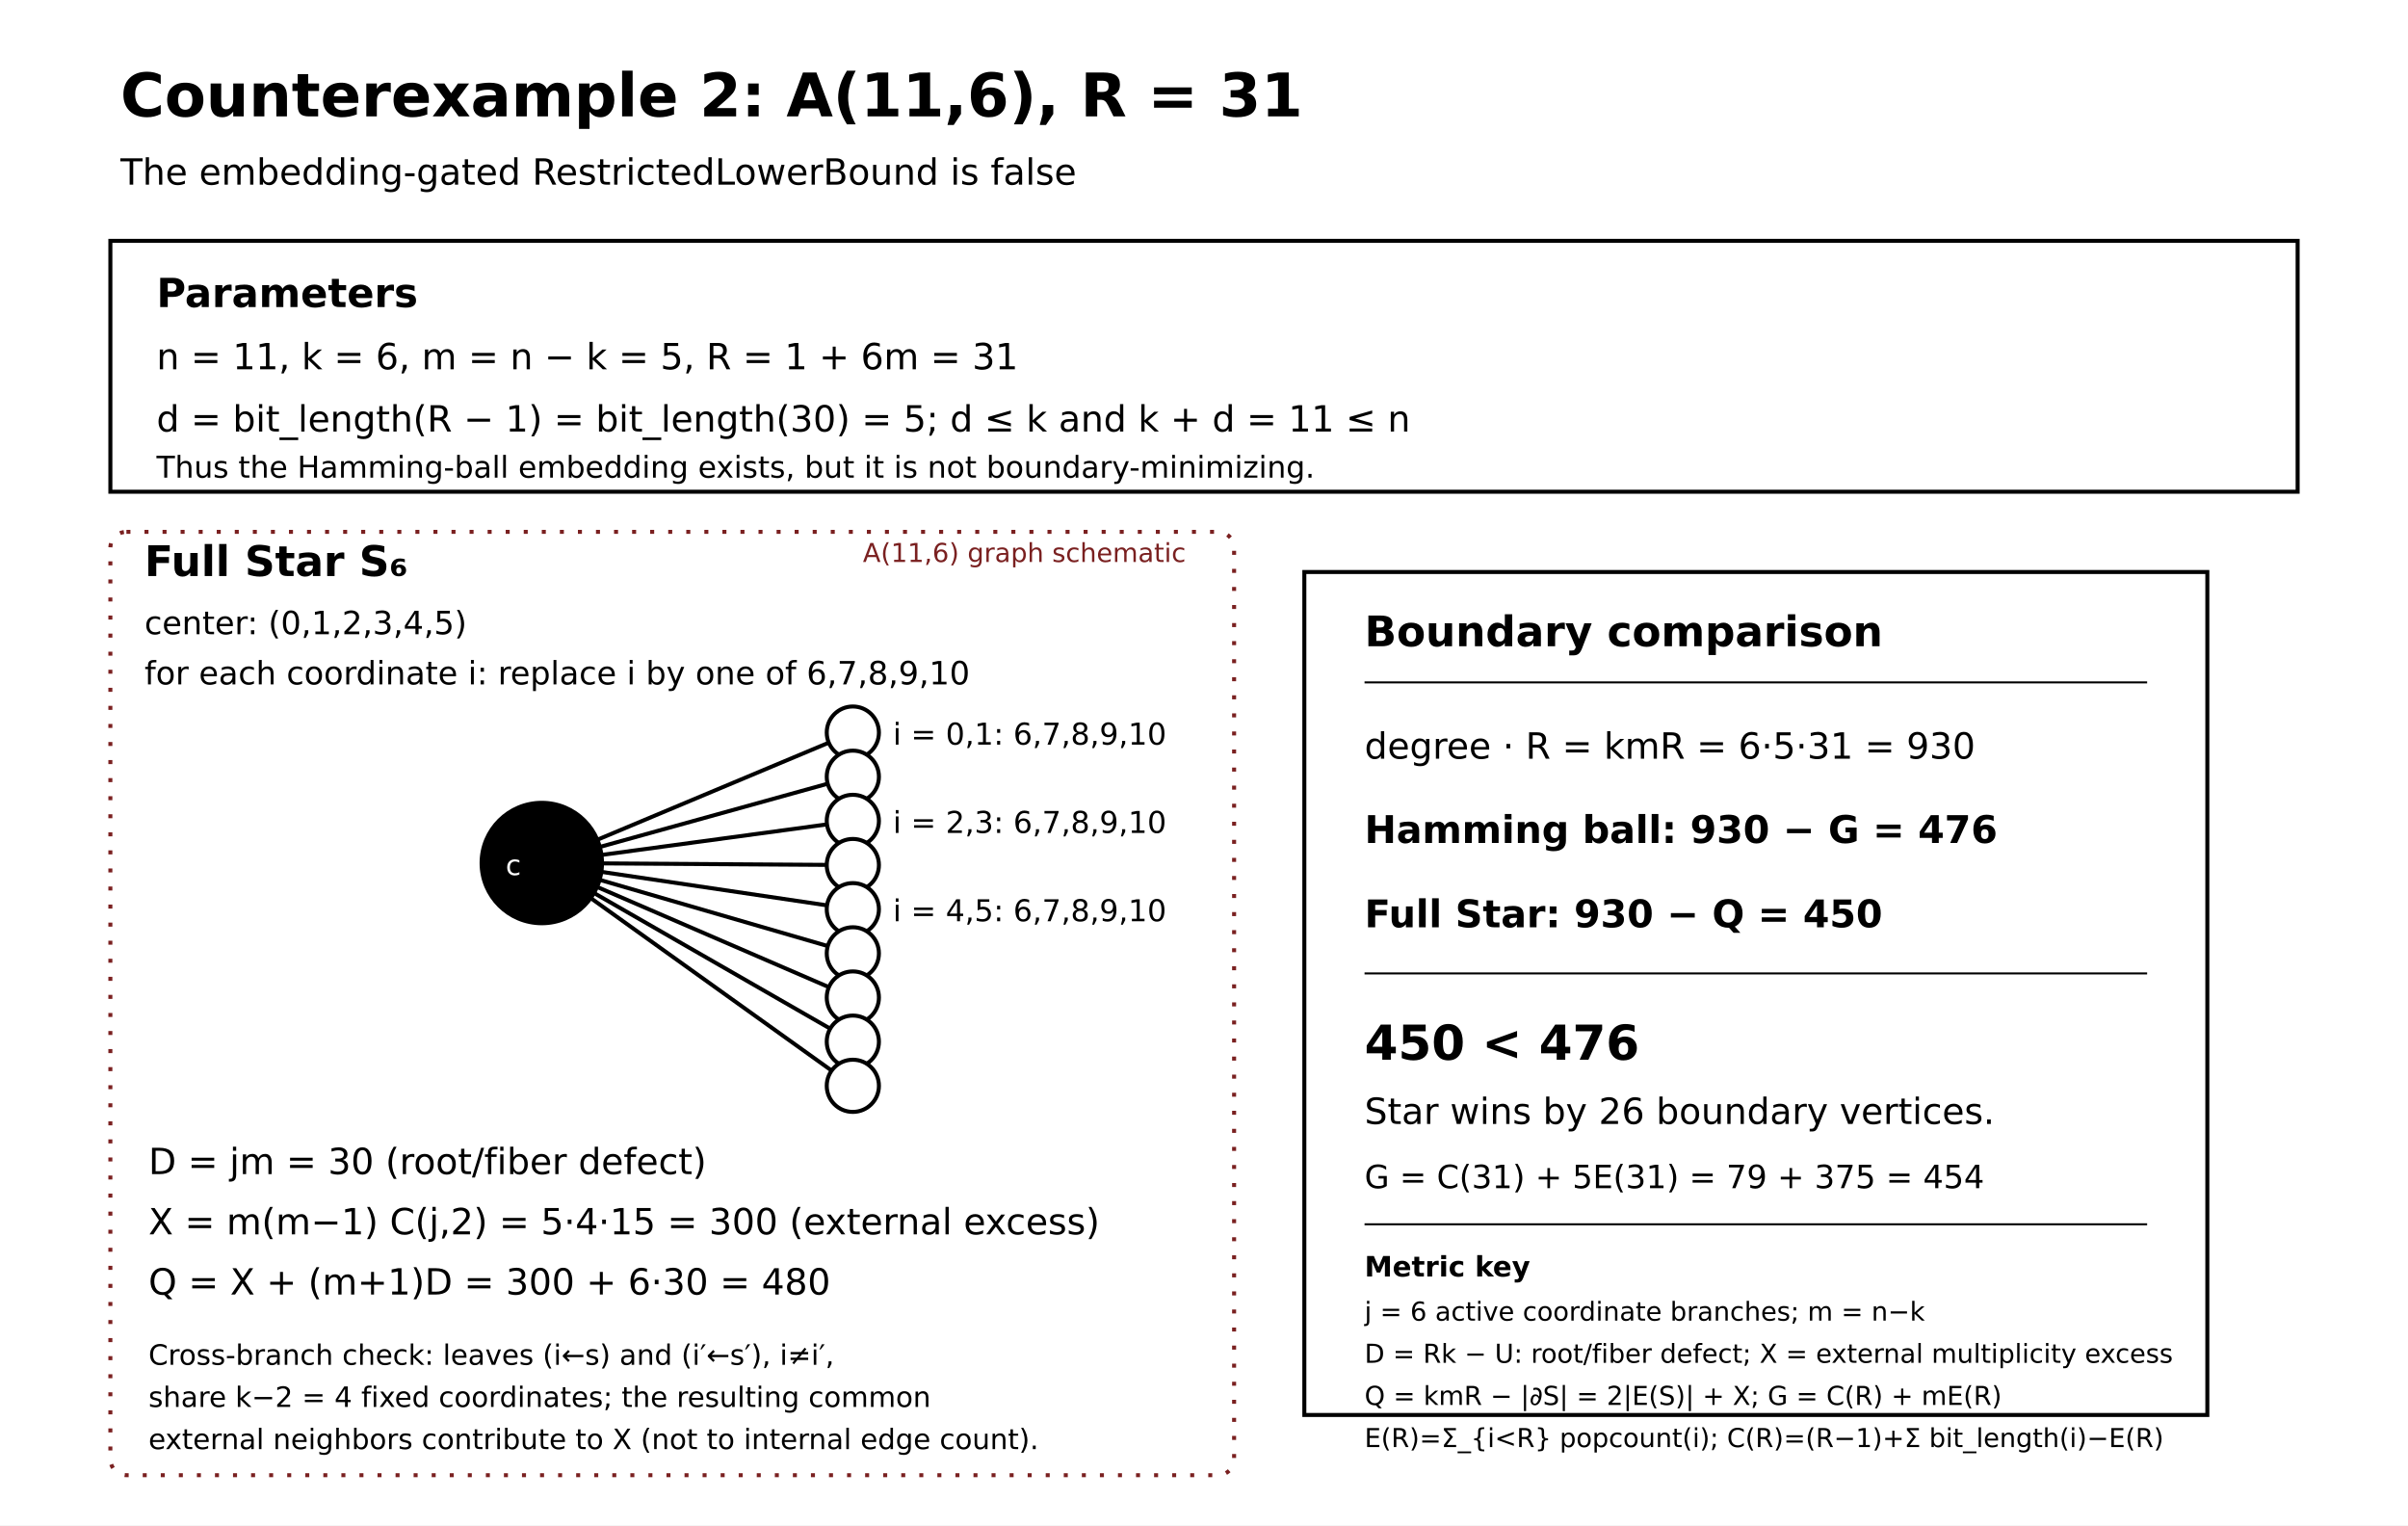
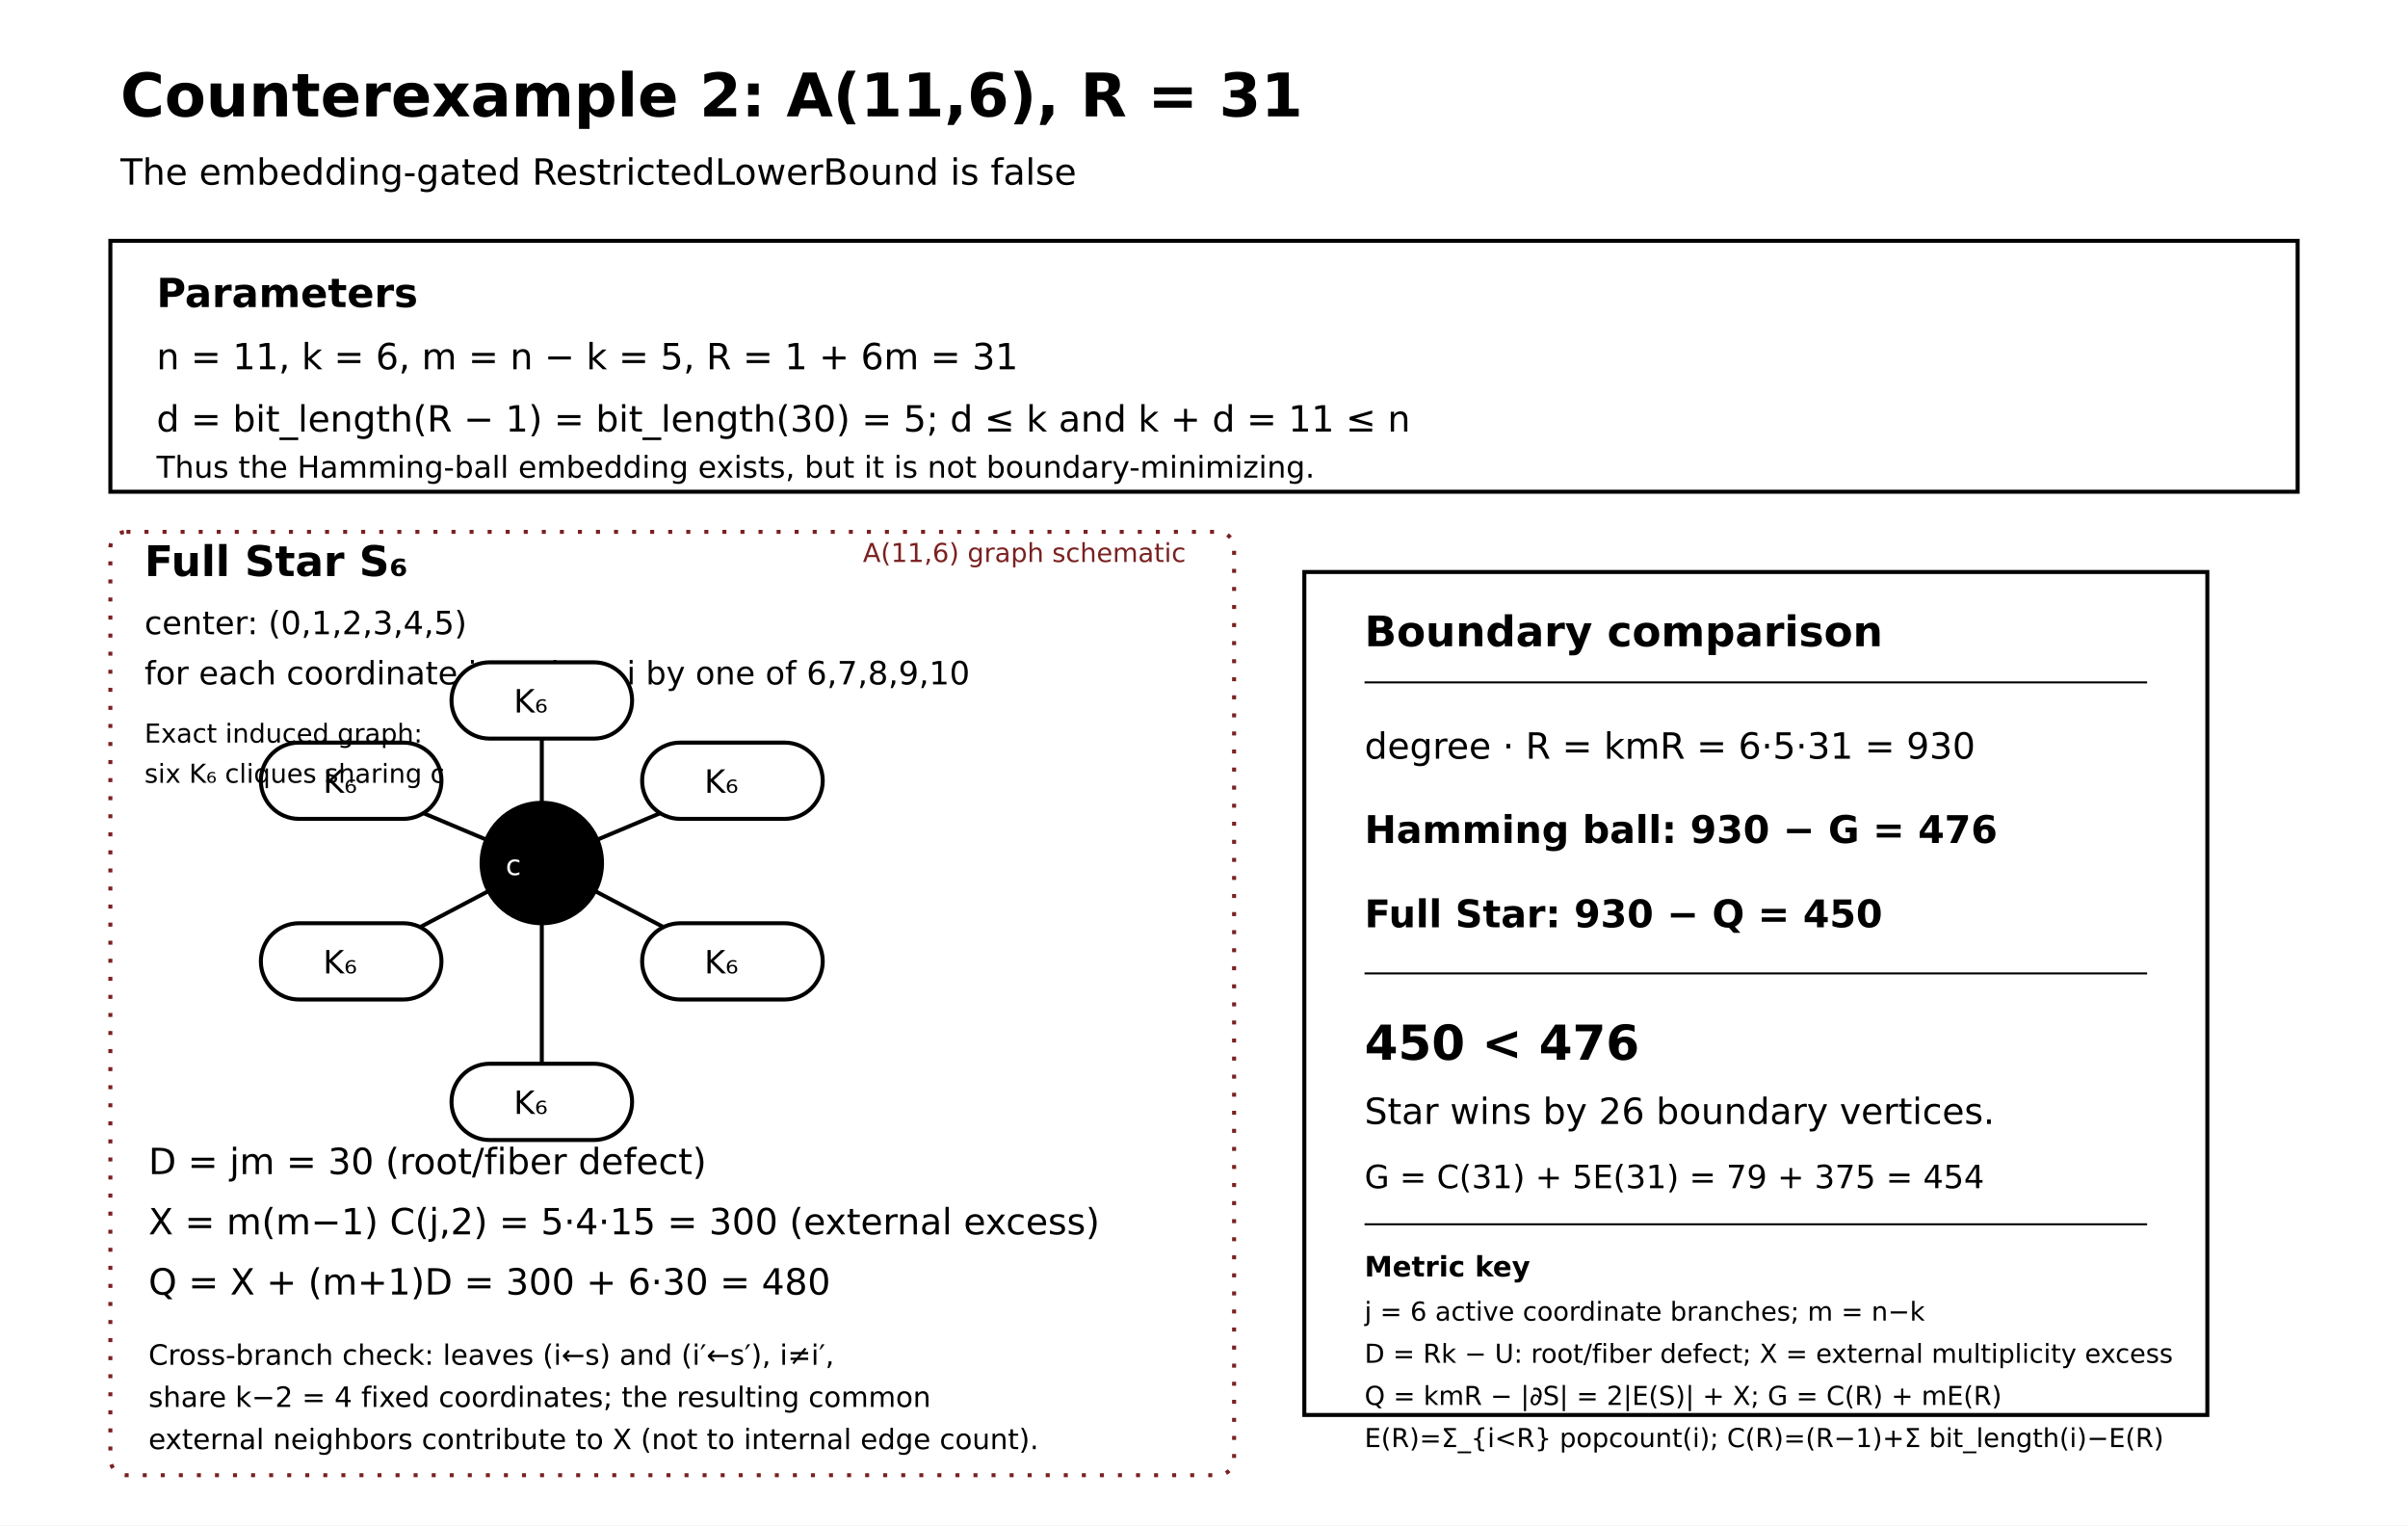
<svg xmlns="http://www.w3.org/2000/svg" width="1200" height="760" viewBox="0 0 1200 760">
  <rect width="1200" height="760" fill="white" />
  <g fill="black" font-family="DejaVu Sans, Arial, sans-serif">
    <text x="60" y="58" font-size="30" font-weight="bold">Counterexample 2: A(11,6), R = 31</text>
    <text x="60" y="92" font-size="18">The embedding-gated RestrictedLowerBound is false</text>
    <rect x="55" y="120" width="1090" height="125" fill="none" stroke="black" stroke-width="2" />
    <text x="78" y="153" font-size="20" font-weight="bold">Parameters</text>
    <text x="78" y="184" font-size="18">n = 11,  k = 6,  m = n − k = 5,  R = 1 + 6m = 31</text>
    <text x="78" y="215" font-size="18">d = bit_length(R − 1) = bit_length(30) = 5;  d ≤ k and k + d = 11 ≤ n</text>
    <text x="78" y="238" font-size="15">Thus the Hamming-ball embedding exists, but it is not boundary-minimizing.</text>
    <text x="72" y="287" font-size="21" font-weight="bold">Full Star S₆</text>
    <rect x="55" y="265" width="560" height="470" rx="8" fill="none" stroke="#7a2020" stroke-width="2" stroke-dasharray="2 7" />
    <text x="430" y="280" font-size="13" fill="#7a2020">A(11,6) graph schematic</text>
    <text x="72" y="316" font-size="16">center: (0,1,2,3,4,5)</text>
    <text x="72" y="341" font-size="16">for each coordinate i: replace i by one of 6,7,8,9,10</text>
    <g stroke="black" stroke-width="2" fill="white">
-       <line x1="270" y1="430" x2="425" y2="365" />
-       <line x1="270" y1="430" x2="425" y2="387" />
-       <line x1="270" y1="430" x2="425" y2="409" />
-       <line x1="270" y1="430" x2="425" y2="431" />
-       <line x1="270" y1="430" x2="425" y2="453" />
-       <line x1="270" y1="430" x2="425" y2="475" />
-       <line x1="270" y1="430" x2="425" y2="497" />
-       <line x1="270" y1="430" x2="425" y2="519" />
-       <line x1="270" y1="430" x2="425" y2="541" />
+       <line x1="270" y1="430" x2="270" y2="350" />
+       <line x1="270" y1="430" x2="365" y2="390" />
+       <line x1="270" y1="430" x2="365" y2="480" />
+       <line x1="270" y1="430" x2="270" y2="550" />
+       <line x1="270" y1="430" x2="175" y2="480" />
+       <line x1="270" y1="430" x2="175" y2="390" />
+       <rect x="225" y="330" width="90" height="38" rx="19" />
+       <rect x="320" y="370" width="90" height="38" rx="19" />
+       <rect x="320" y="460" width="90" height="38" rx="19" />
+       <rect x="225" y="530" width="90" height="38" rx="19" />
+       <rect x="130" y="460" width="90" height="38" rx="19" />
+       <rect x="130" y="370" width="90" height="38" rx="19" />
      <circle cx="270" cy="430" r="30" fill="black" />
-       <circle cx="425" cy="365" r="13" />
-       <circle cx="425" cy="387" r="13" />
-       <circle cx="425" cy="409" r="13" />
-       <circle cx="425" cy="431" r="13" />
-       <circle cx="425" cy="453" r="13" />
-       <circle cx="425" cy="475" r="13" />
-       <circle cx="425" cy="497" r="13" />
-       <circle cx="425" cy="519" r="13" />
-       <circle cx="425" cy="541" r="13" />
    </g>
    <text x="252" y="436" font-size="14" fill="white">c</text>
-     <text x="445" y="371" font-size="15">i = 0,1: 6,7,8,9,10</text>
-     <text x="445" y="415" font-size="15">i = 2,3: 6,7,8,9,10</text>
-     <text x="445" y="459" font-size="15">i = 4,5: 6,7,8,9,10</text>
+     <text x="256" y="355" font-size="16">K₆</text>
+     <text x="351" y="395" font-size="16">K₆</text>
+     <text x="351" y="485" font-size="16">K₆</text>
+     <text x="256" y="555" font-size="16">K₆</text>
+     <text x="161" y="485" font-size="16">K₆</text>
+     <text x="161" y="395" font-size="16">K₆</text>
+     <text x="72" y="370" font-size="13">Exact induced graph:</text>
+     <text x="72" y="390" font-size="13">six K₆ cliques sharing c</text>
    <text x="74" y="585" font-size="18">D = jm = 30  (root/fiber defect)</text>
    <text x="74" y="615" font-size="18">X = m(m−1) C(j,2) = 5·4·15 = 300  (external excess)</text>
    <text x="74" y="645" font-size="18">Q = X + (m+1)D = 300 + 6·30 = 480</text>
    <text x="74" y="680" font-size="14">Cross-branch check: leaves (i←s) and (i′←s′), i≠i′,</text>
    <text x="74" y="701" font-size="14">share k−2 = 4 fixed coordinates; the resulting common</text>
    <text x="74" y="722" font-size="14">external neighbors contribute to X (not to internal edge count).</text>
    <rect x="650" y="285" width="450" height="420" fill="none" stroke="black" stroke-width="2" />
    <text x="680" y="322" font-size="21" font-weight="bold">Boundary comparison</text>
    <line x1="680" y1="340" x2="1070" y2="340" stroke="black" />
    <text x="680" y="378" font-size="18">degree · R = kmR = 6·5·31 = 930</text>
    <text x="680" y="420" font-size="19" font-weight="bold">Hamming ball: 930 − G = 476</text>
    <text x="680" y="462" font-size="19" font-weight="bold">Full Star:     930 − Q = 450</text>
    <line x1="680" y1="485" x2="1070" y2="485" stroke="black" />
    <text x="680" y="528" font-size="24" font-weight="bold">450 &lt; 476</text>
    <text x="680" y="560" font-size="18">Star wins by 26 boundary vertices.</text>
    <text x="680" y="592" font-size="16">G = C(31) + 5E(31) = 79 + 375 = 454</text>
    <line x1="680" y1="610" x2="1070" y2="610" stroke="black" />
    <text x="680" y="636" font-size="14" font-weight="bold">Metric key</text>
    <text x="680" y="658" font-size="13">j = 6 active coordinate branches; m = n−k</text>
    <text x="680" y="679" font-size="13">D = Rk − U: root/fiber defect; X = external multiplicity excess</text>
    <text x="680" y="700" font-size="13">Q = kmR − |∂S| = 2|E(S)| + X;  G = C(R) + mE(R)</text>
    <text x="680" y="721" font-size="13">E(R)=Σ_{i&lt;R} popcount(i);  C(R)=(R−1)+Σ bit_length(i)−E(R)</text>
  </g>
</svg>
